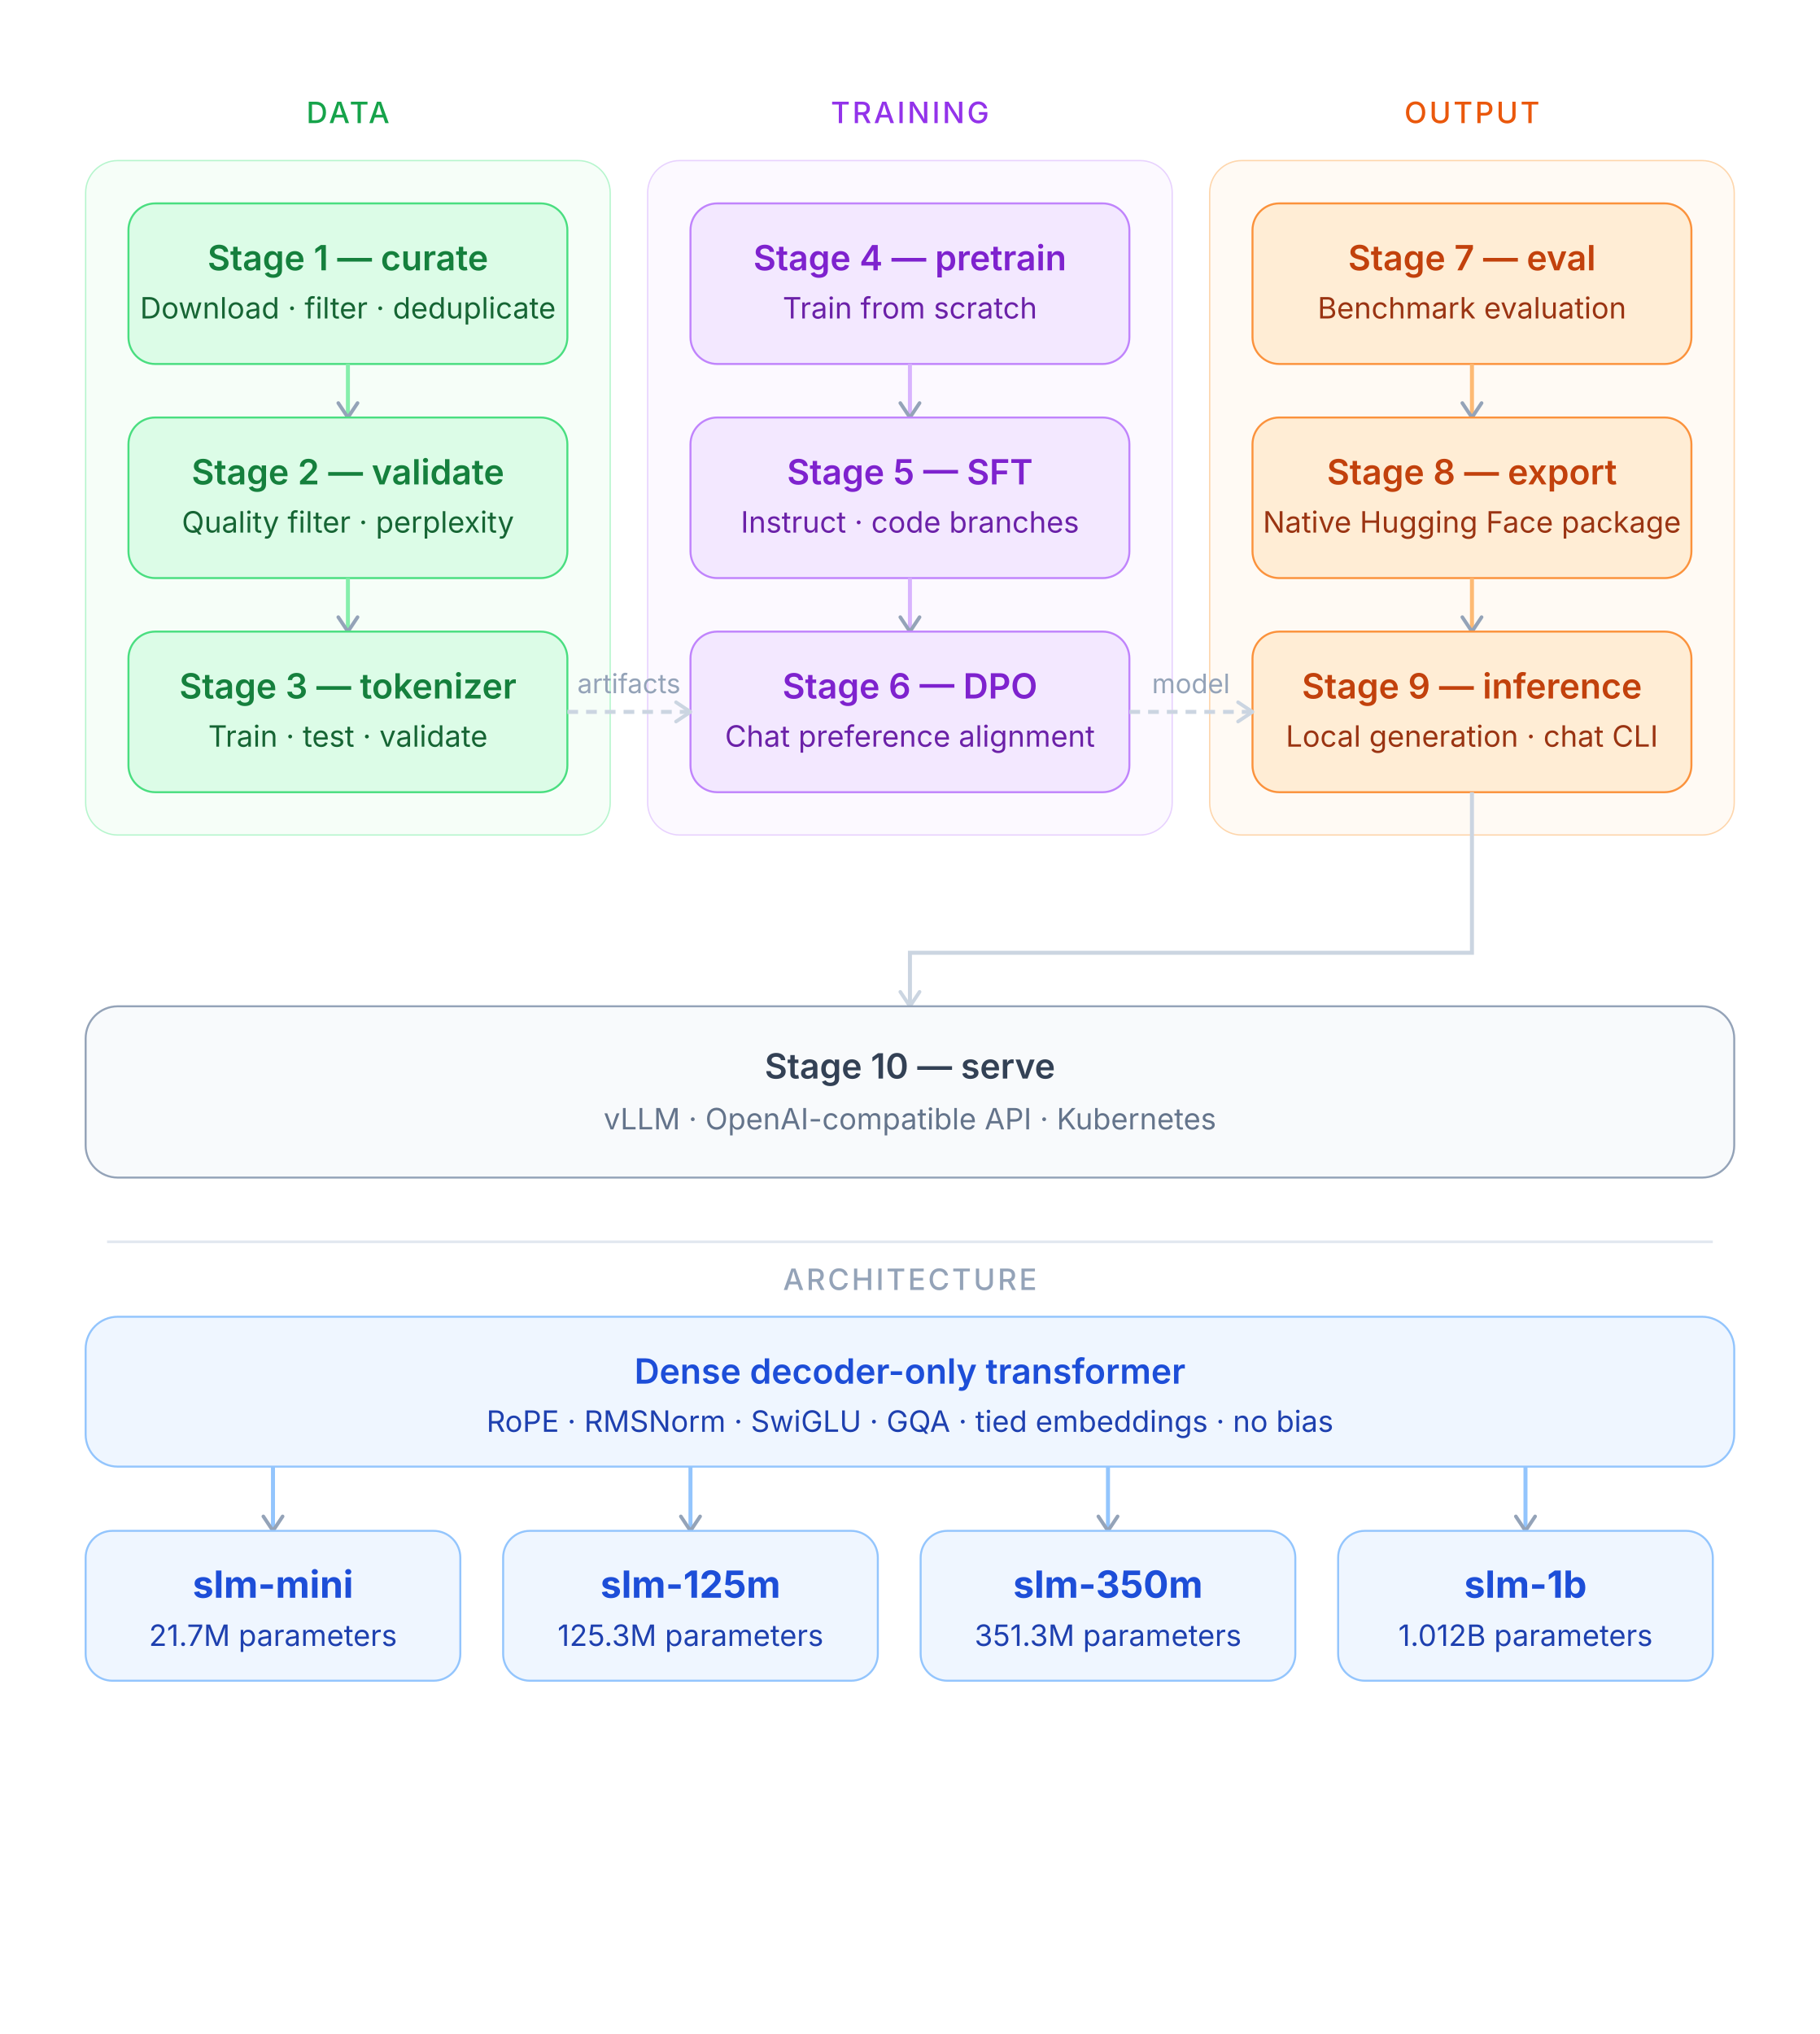
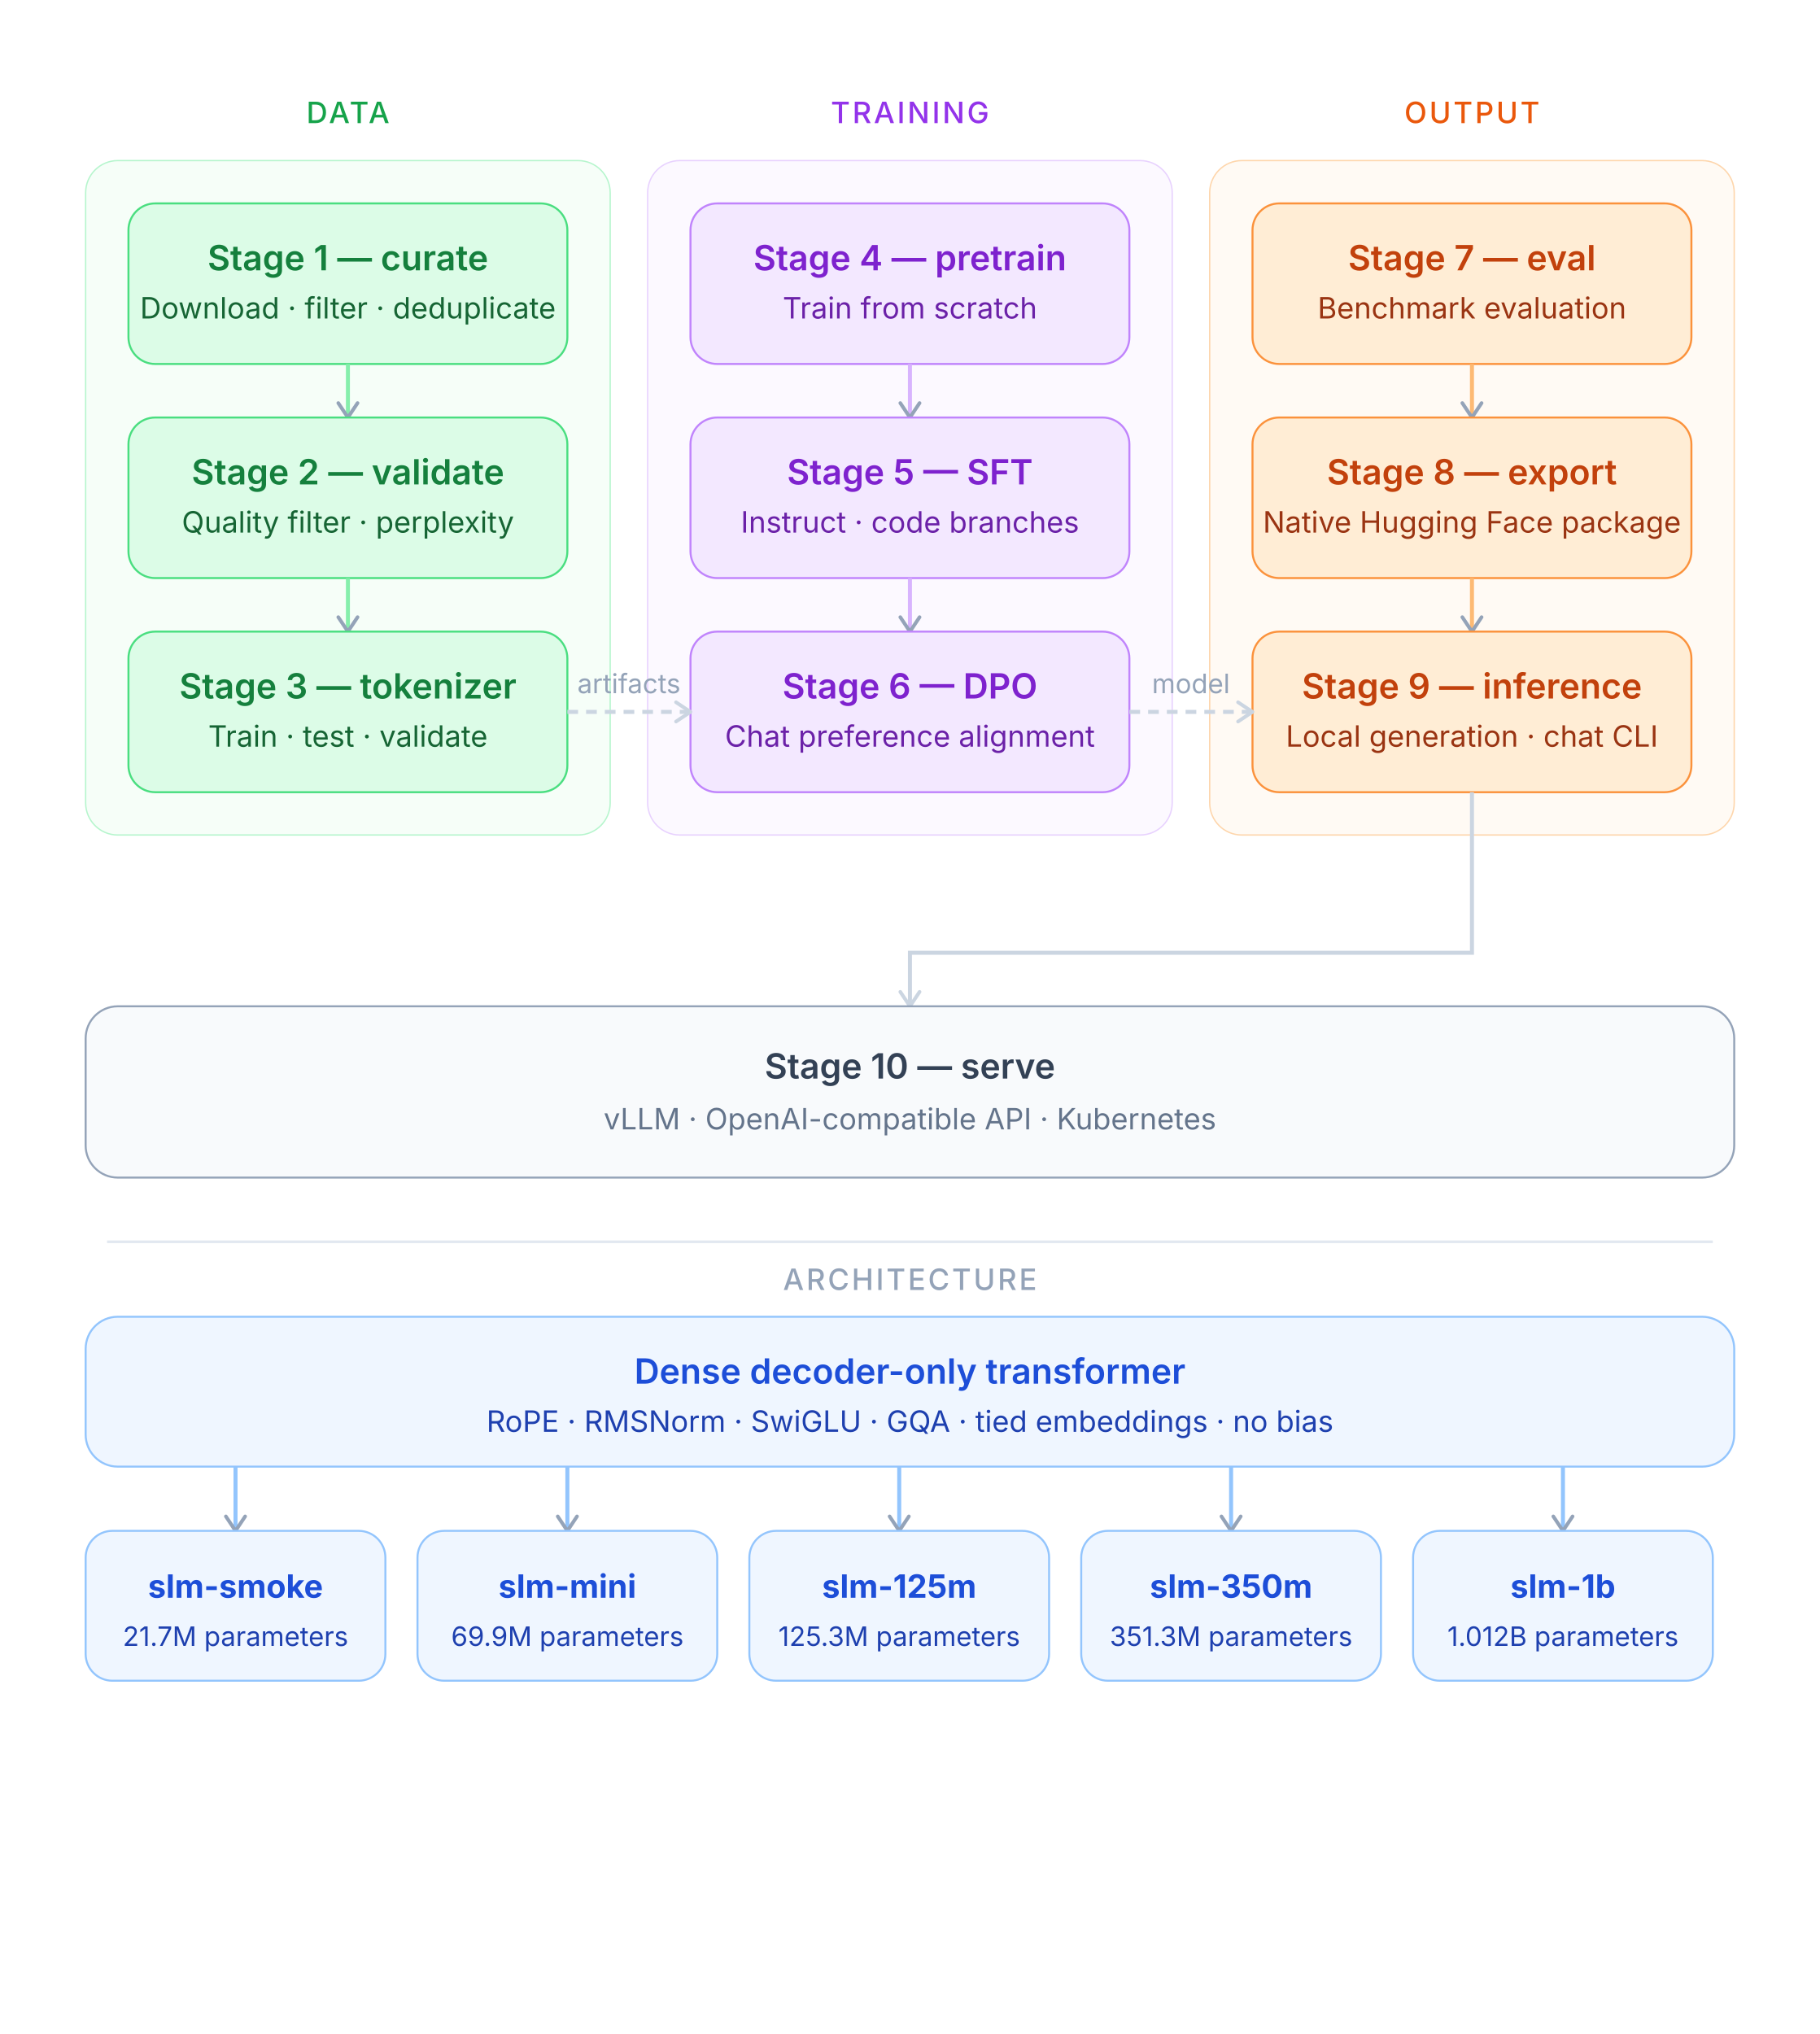
<svg xmlns="http://www.w3.org/2000/svg" width="100%" viewBox="0 0 680 760" font-family="ui-sans-serif, system-ui, -apple-system, sans-serif">
  <defs>
    <marker id="arrow" viewBox="0 0 10 10" refX="8" refY="5" markerWidth="6" markerHeight="6" orient="auto-start-reverse">
      <path d="M2 1L8 5L2 9" fill="none" stroke="#94a3b8" stroke-width="1.5" stroke-linecap="round" stroke-linejoin="round" />
    </marker>
    <marker id="arrow-cross" viewBox="0 0 10 10" refX="8" refY="5" markerWidth="6" markerHeight="6" orient="auto-start-reverse">
      <path d="M2 1L8 5L2 9" fill="none" stroke="#cbd5e1" stroke-width="1.5" stroke-linecap="round" stroke-linejoin="round" />
    </marker>
  </defs>
  <rect x="32" y="60" width="196" height="252" rx="12" fill="#f0fdf4" stroke="#86efac" stroke-width="0.5" opacity="0.6" />
  <rect x="242" y="60" width="196" height="252" rx="12" fill="#faf5ff" stroke="#d8b4fe" stroke-width="0.5" opacity="0.6" />
  <rect x="452" y="60" width="196" height="252" rx="12" fill="#fff7ed" stroke="#fdba74" stroke-width="0.5" opacity="0.6" />
  <text x="130" y="46" text-anchor="middle" font-size="11" font-weight="500" fill="#16a34a" letter-spacing="0.08em">DATA</text>
  <text x="340" y="46" text-anchor="middle" font-size="11" font-weight="500" fill="#9333ea" letter-spacing="0.08em">TRAINING</text>
  <text x="550" y="46" text-anchor="middle" font-size="11" font-weight="500" fill="#ea580c" letter-spacing="0.08em">OUTPUT</text>
  <rect x="48" y="76" width="164" height="60" rx="10" fill="#dcfce7" stroke="#4ade80" stroke-width="0.75" />
  <text x="130" y="101" text-anchor="middle" font-size="13" font-weight="600" fill="#15803d">Stage 1 — curate</text>
  <text x="130" y="119" text-anchor="middle" font-size="11" fill="#166534">Download · filter · deduplicate</text>
  <line x1="130" y1="136" x2="130" y2="156" stroke="#86efac" stroke-width="1.5" marker-end="url(#arrow)" />
  <rect x="48" y="156" width="164" height="60" rx="10" fill="#dcfce7" stroke="#4ade80" stroke-width="0.75" />
  <text x="130" y="181" text-anchor="middle" font-size="13" font-weight="600" fill="#15803d">Stage 2 — validate</text>
  <text x="130" y="199" text-anchor="middle" font-size="11" fill="#166534">Quality filter · perplexity</text>
  <line x1="130" y1="216" x2="130" y2="236" stroke="#86efac" stroke-width="1.5" marker-end="url(#arrow)" />
  <rect x="48" y="236" width="164" height="60" rx="10" fill="#dcfce7" stroke="#4ade80" stroke-width="0.75" />
  <text x="130" y="261" text-anchor="middle" font-size="13" font-weight="600" fill="#15803d">Stage 3 — tokenizer</text>
  <text x="130" y="279" text-anchor="middle" font-size="11" fill="#166534">Train · test · validate</text>
  <rect x="258" y="76" width="164" height="60" rx="10" fill="#f3e8ff" stroke="#c084fc" stroke-width="0.75" />
  <text x="340" y="101" text-anchor="middle" font-size="13" font-weight="600" fill="#7e22ce">Stage 4 — pretrain</text>
  <text x="340" y="119" text-anchor="middle" font-size="11" fill="#6b21a8">Train from scratch</text>
  <line x1="340" y1="136" x2="340" y2="156" stroke="#d8b4fe" stroke-width="1.5" marker-end="url(#arrow)" />
  <rect x="258" y="156" width="164" height="60" rx="10" fill="#f3e8ff" stroke="#c084fc" stroke-width="0.75" />
  <text x="340" y="181" text-anchor="middle" font-size="13" font-weight="600" fill="#7e22ce">Stage 5 — SFT</text>
  <text x="340" y="199" text-anchor="middle" font-size="11" fill="#6b21a8">Instruct · code branches</text>
  <line x1="340" y1="216" x2="340" y2="236" stroke="#d8b4fe" stroke-width="1.5" marker-end="url(#arrow)" />
  <rect x="258" y="236" width="164" height="60" rx="10" fill="#f3e8ff" stroke="#c084fc" stroke-width="0.75" />
  <text x="340" y="261" text-anchor="middle" font-size="13" font-weight="600" fill="#7e22ce">Stage 6 — DPO</text>
  <text x="340" y="279" text-anchor="middle" font-size="11" fill="#6b21a8">Chat preference alignment</text>
  <rect x="468" y="76" width="164" height="60" rx="10" fill="#ffedd5" stroke="#fb923c" stroke-width="0.75" />
  <text x="550" y="101" text-anchor="middle" font-size="13" font-weight="600" fill="#c2410c">Stage 7 — eval</text>
  <text x="550" y="119" text-anchor="middle" font-size="11" fill="#9a3412">Benchmark evaluation</text>
  <line x1="550" y1="136" x2="550" y2="156" stroke="#fdba74" stroke-width="1.5" marker-end="url(#arrow)" />
  <rect x="468" y="156" width="164" height="60" rx="10" fill="#ffedd5" stroke="#fb923c" stroke-width="0.75" />
  <text x="550" y="181" text-anchor="middle" font-size="13" font-weight="600" fill="#c2410c">Stage 8 — export</text>
  <text x="550" y="199" text-anchor="middle" font-size="11" fill="#9a3412">Native Hugging Face package</text>
  <line x1="550" y1="216" x2="550" y2="236" stroke="#fdba74" stroke-width="1.5" marker-end="url(#arrow)" />
  <rect x="468" y="236" width="164" height="60" rx="10" fill="#ffedd5" stroke="#fb923c" stroke-width="0.75" />
  <text x="550" y="261" text-anchor="middle" font-size="13" font-weight="600" fill="#c2410c">Stage 9 — inference</text>
  <text x="550" y="279" text-anchor="middle" font-size="11" fill="#9a3412">Local generation · chat CLI</text>
  <line x1="212" y1="266" x2="258" y2="266" stroke="#cbd5e1" stroke-width="1.5" stroke-dasharray="4 3" marker-end="url(#arrow-cross)" />
  <text x="235" y="259" text-anchor="middle" font-size="10" fill="#94a3b8">artifacts</text>
  <line x1="422" y1="266" x2="468" y2="266" stroke="#cbd5e1" stroke-width="1.5" stroke-dasharray="4 3" marker-end="url(#arrow-cross)" />
  <text x="445" y="259" text-anchor="middle" font-size="10" fill="#94a3b8">model</text>
  <path d="M550 296 L550 356 L340 356 L340 376" fill="none" stroke="#cbd5e1" stroke-width="1.5" marker-end="url(#arrow-cross)" />
  <rect x="32" y="376" width="616" height="64" rx="12" fill="#f8fafc" stroke="#94a3b8" stroke-width="0.75" />
  <text x="340" y="403" text-anchor="middle" font-size="13" font-weight="600" fill="#334155">Stage 10 — serve</text>
  <text x="340" y="422" text-anchor="middle" font-size="11" fill="#64748b">vLLM · OpenAI-compatible API · Kubernetes</text>
  <line x1="40" y1="464" x2="640" y2="464" stroke="#e2e8f0" stroke-width="1" />
  <text x="340" y="482" text-anchor="middle" font-size="11" font-weight="500" fill="#94a3b8" letter-spacing="0.08em">ARCHITECTURE</text>
  <rect x="32" y="492" width="616" height="56" rx="12" fill="#eff6ff" stroke="#93c5fd" stroke-width="0.75" />
  <text x="340" y="517" text-anchor="middle" font-size="13" font-weight="600" fill="#1d4ed8">Dense decoder-only transformer</text>
  <text x="340" y="535" text-anchor="middle" font-size="11" fill="#1e40af">RoPE · RMSNorm · SwiGLU · GQA · tied embeddings · no bias</text>
-   <line x1="102" y1="548" x2="102" y2="572" stroke="#93c5fd" stroke-width="1.5" marker-end="url(#arrow)" />
-   <line x1="258" y1="548" x2="258" y2="572" stroke="#93c5fd" stroke-width="1.5" marker-end="url(#arrow)" />
-   <line x1="414" y1="548" x2="414" y2="572" stroke="#93c5fd" stroke-width="1.5" marker-end="url(#arrow)" />
-   <line x1="570" y1="548" x2="570" y2="572" stroke="#93c5fd" stroke-width="1.5" marker-end="url(#arrow)" />
-   <rect x="32" y="572" width="140" height="56" rx="10" fill="#eff6ff" stroke="#93c5fd" stroke-width="0.75" />
-   <text x="102" y="597" text-anchor="middle" font-size="14" font-weight="700" fill="#1d4ed8">slm-mini</text>
-   <text x="102" y="615" text-anchor="middle" font-size="11" fill="#1e40af">21.7M parameters</text>
-   <rect x="188" y="572" width="140" height="56" rx="10" fill="#eff6ff" stroke="#93c5fd" stroke-width="0.75" />
-   <text x="258" y="597" text-anchor="middle" font-size="14" font-weight="700" fill="#1d4ed8">slm-125m</text>
-   <text x="258" y="615" text-anchor="middle" font-size="11" fill="#1e40af">125.3M parameters</text>
-   <rect x="344" y="572" width="140" height="56" rx="10" fill="#eff6ff" stroke="#93c5fd" stroke-width="0.75" />
-   <text x="414" y="597" text-anchor="middle" font-size="14" font-weight="700" fill="#1d4ed8">slm-350m</text>
-   <text x="414" y="615" text-anchor="middle" font-size="11" fill="#1e40af">351.3M parameters</text>
-   <rect x="500" y="572" width="140" height="56" rx="10" fill="#eff6ff" stroke="#93c5fd" stroke-width="0.75" />
-   <text x="570" y="597" text-anchor="middle" font-size="14" font-weight="700" fill="#1d4ed8">slm-1b</text>
-   <text x="570" y="615" text-anchor="middle" font-size="11" fill="#1e40af">1.012B parameters</text>
+   <line x1="88" y1="548" x2="88" y2="572" stroke="#93c5fd" stroke-width="1.5" marker-end="url(#arrow)" />
+   <line x1="212" y1="548" x2="212" y2="572" stroke="#93c5fd" stroke-width="1.5" marker-end="url(#arrow)" />
+   <line x1="336" y1="548" x2="336" y2="572" stroke="#93c5fd" stroke-width="1.5" marker-end="url(#arrow)" />
+   <line x1="460" y1="548" x2="460" y2="572" stroke="#93c5fd" stroke-width="1.5" marker-end="url(#arrow)" />
+   <line x1="584" y1="548" x2="584" y2="572" stroke="#93c5fd" stroke-width="1.5" marker-end="url(#arrow)" />
+   <rect x="32" y="572" width="112" height="56" rx="10" fill="#eff6ff" stroke="#93c5fd" stroke-width="0.75" />
+   <text x="88" y="597" text-anchor="middle" font-size="12" font-weight="700" fill="#1d4ed8">slm-smoke</text>
+   <text x="88" y="615" text-anchor="middle" font-size="10" fill="#1e40af">21.7M parameters</text>
+   <rect x="156" y="572" width="112" height="56" rx="10" fill="#eff6ff" stroke="#93c5fd" stroke-width="0.75" />
+   <text x="212" y="597" text-anchor="middle" font-size="12" font-weight="700" fill="#1d4ed8">slm-mini</text>
+   <text x="212" y="615" text-anchor="middle" font-size="10" fill="#1e40af">69.9M parameters</text>
+   <rect x="280" y="572" width="112" height="56" rx="10" fill="#eff6ff" stroke="#93c5fd" stroke-width="0.75" />
+   <text x="336" y="597" text-anchor="middle" font-size="12" font-weight="700" fill="#1d4ed8">slm-125m</text>
+   <text x="336" y="615" text-anchor="middle" font-size="10" fill="#1e40af">125.3M parameters</text>
+   <rect x="404" y="572" width="112" height="56" rx="10" fill="#eff6ff" stroke="#93c5fd" stroke-width="0.75" />
+   <text x="460" y="597" text-anchor="middle" font-size="12" font-weight="700" fill="#1d4ed8">slm-350m</text>
+   <text x="460" y="615" text-anchor="middle" font-size="10" fill="#1e40af">351.3M parameters</text>
+   <rect x="528" y="572" width="112" height="56" rx="10" fill="#eff6ff" stroke="#93c5fd" stroke-width="0.75" />
+   <text x="584" y="597" text-anchor="middle" font-size="12" font-weight="700" fill="#1d4ed8">slm-1b</text>
+   <text x="584" y="615" text-anchor="middle" font-size="10" fill="#1e40af">1.012B parameters</text>
</svg>
